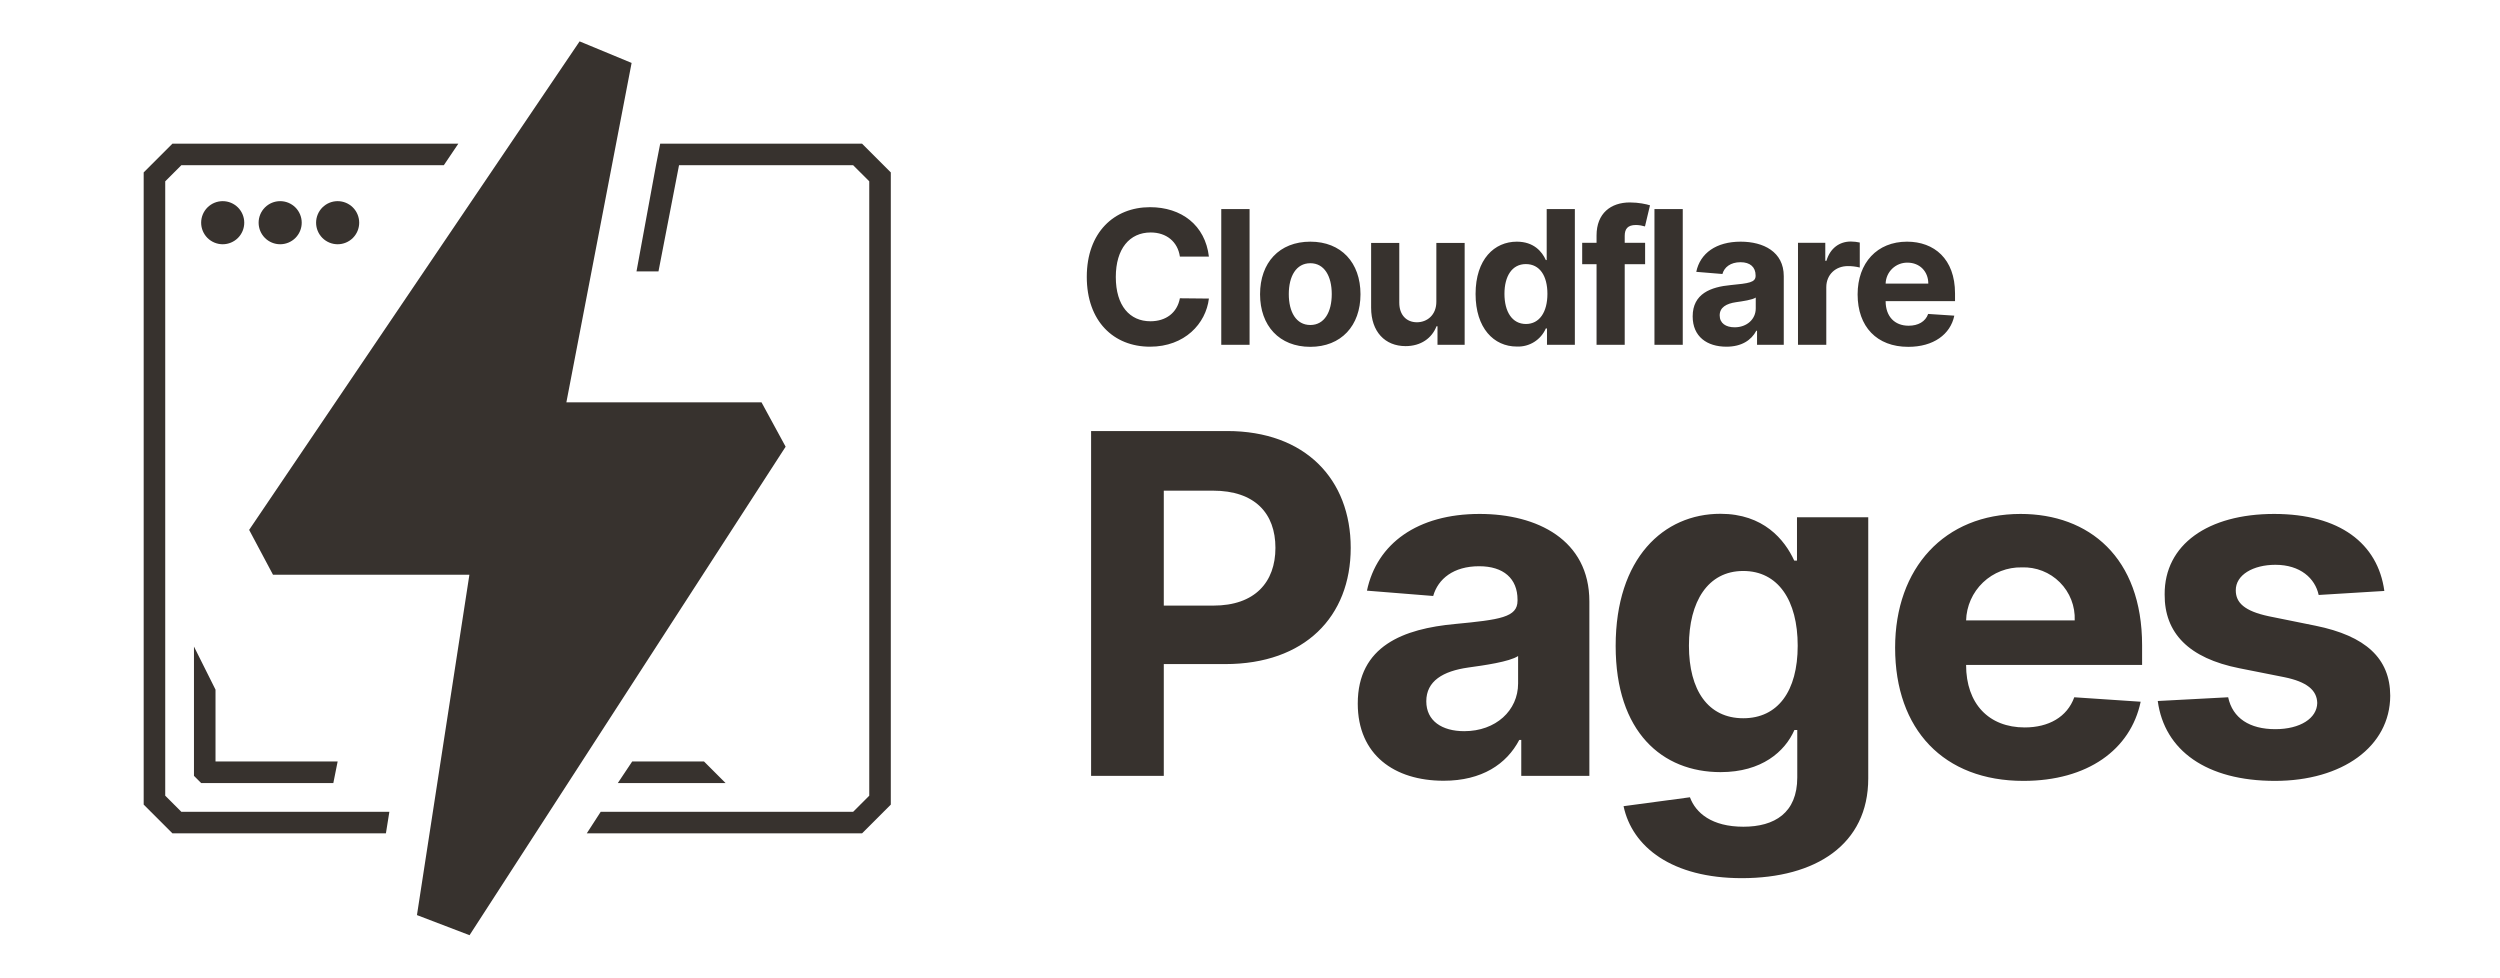
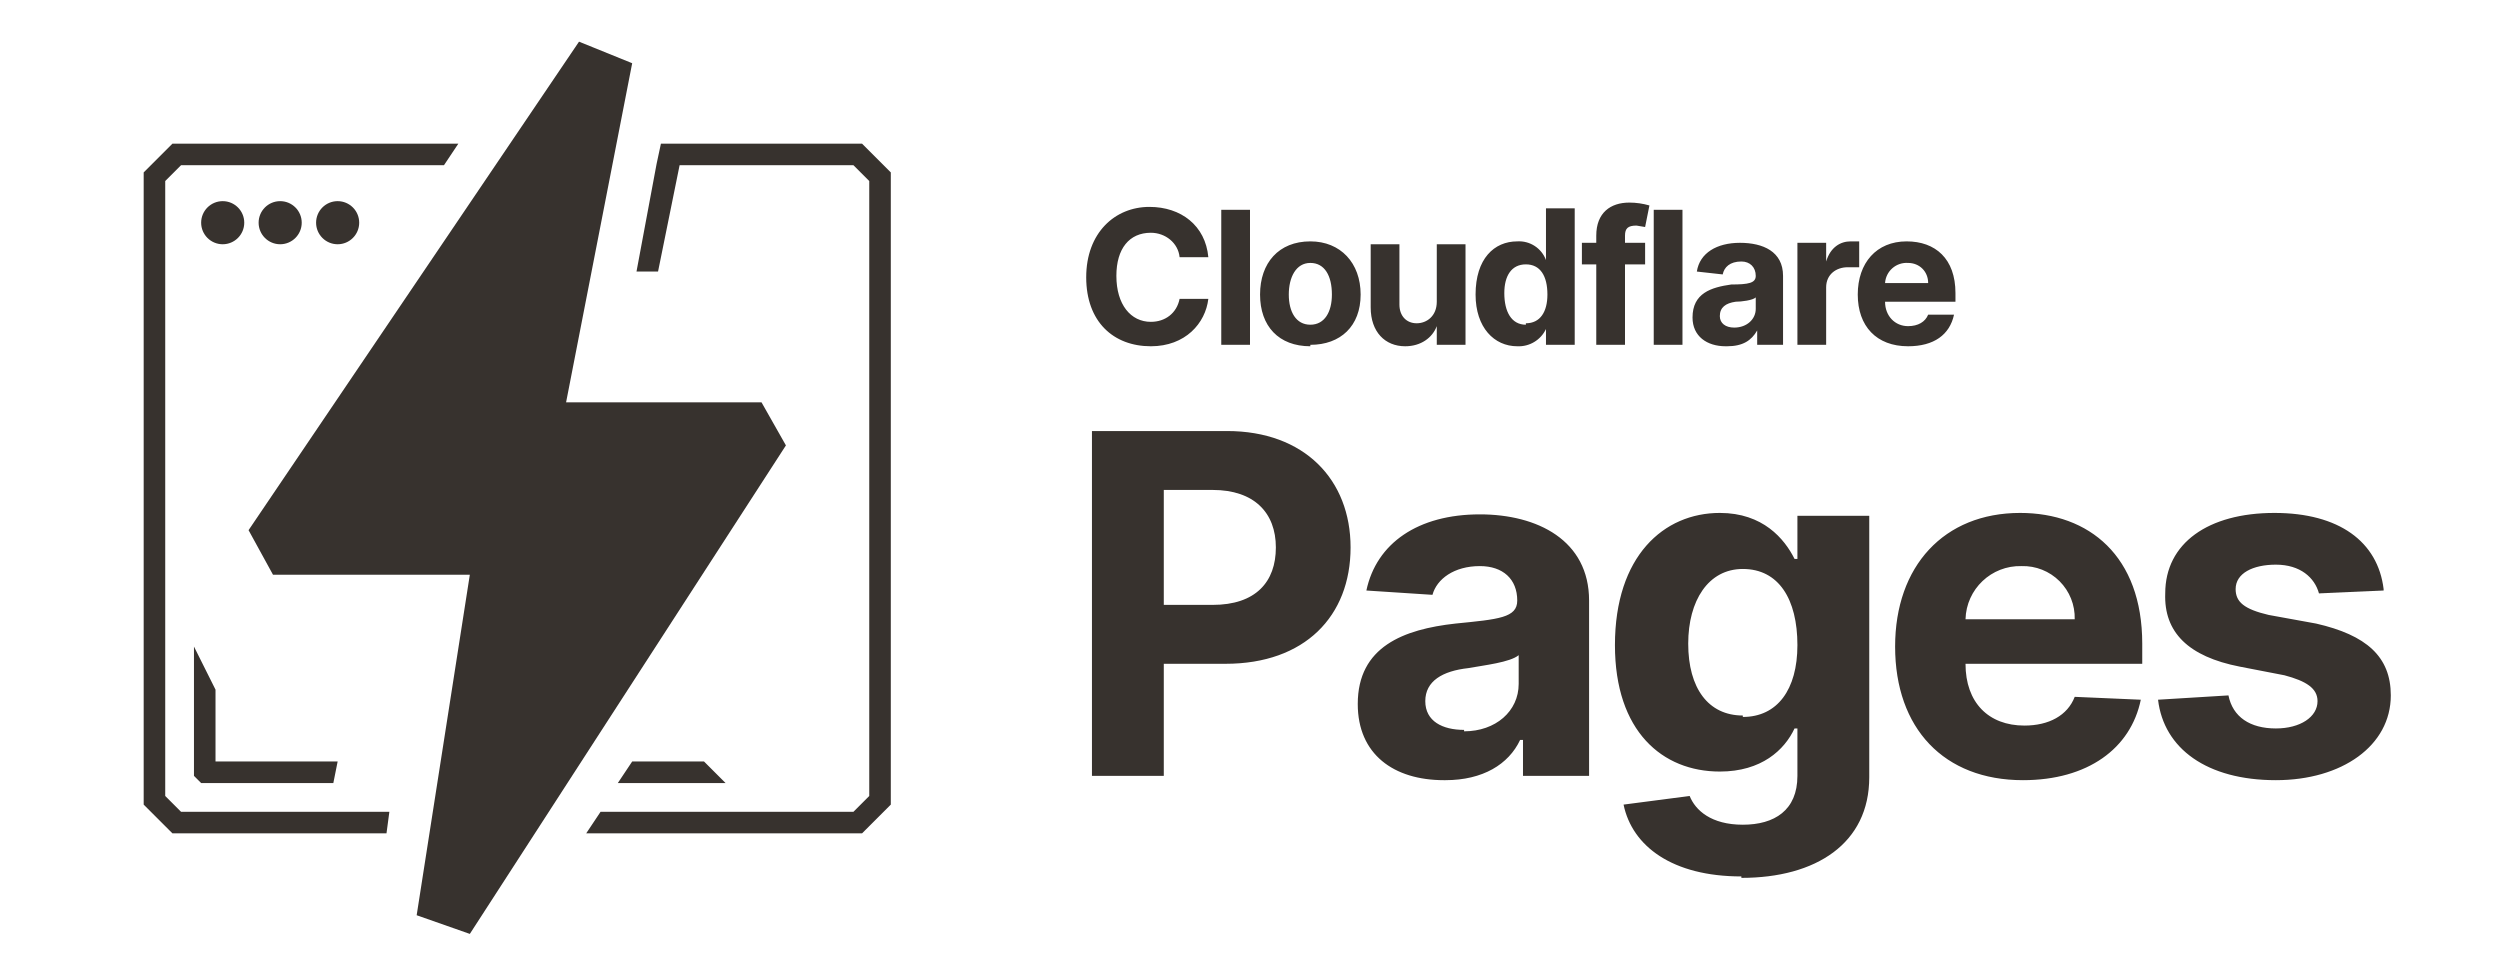
- <svg xmlns="http://www.w3.org/2000/svg" width="174" height="68" viewBox="0 0 174 68" fill="none">
-   <path d="M75.94 54V30H85.41C90.85 30 94.01 33.36 94.01 38.13C94.01 42.93 90.8 46.22 85.28 46.22H81V54H75.93H75.94ZM81 42.15H84.45C87.35 42.15 88.77 40.51 88.77 38.13C88.77 35.74 87.35 34.15 84.42 34.15H81V42.15V42.15ZM100.48 54.34C97.05 54.34 94.5 52.54 94.5 48.97C94.5 44.95 97.7 43.76 101.27 43.43C104.39 43.13 105.62 42.97 105.62 41.81V41.74C105.62 40.27 104.65 39.41 102.95 39.41C101.16 39.41 100.09 40.29 99.75 41.48L95.14 41.11C95.83 37.83 98.66 35.77 102.98 35.77C106.98 35.77 110.62 37.57 110.62 41.86V54H105.88V51.5H105.74C104.86 53.18 103.14 54.34 100.48 54.34V54.34ZM101.91 50.89C104.11 50.89 105.66 49.45 105.66 47.57V45.66C105.06 46.06 103.28 46.31 102.19 46.46C100.43 46.71 99.27 47.4 99.27 48.81C99.27 50.18 100.37 50.89 101.91 50.89ZM121.23 61.12C116.37 61.12 113.6 58.95 113 56.11L117.62 55.49C118.02 56.58 119.14 57.54 121.34 57.54C123.51 57.54 125.09 56.58 125.09 54.11V50.81H124.89C124.23 52.31 122.62 53.74 119.75 53.74C115.69 53.74 112.45 50.95 112.45 44.96C112.45 38.84 115.79 35.76 119.74 35.76C122.74 35.76 124.21 37.56 124.88 39.02H125.07V36H130.03V54.18C130.03 58.78 126.37 61.12 121.23 61.12V61.12ZM121.33 49.99C123.73 49.99 125.12 48.12 125.12 44.94C125.12 41.79 123.76 39.74 121.33 39.74C118.86 39.74 117.55 41.88 117.55 44.94C117.55 48.04 118.88 49.99 121.33 49.99ZM140.83 54.35C135.29 54.35 131.9 50.79 131.9 45.08C131.9 39.53 135.34 35.77 140.63 35.77C145.39 35.77 149.09 38.79 149.09 44.91V46.28H136.84C136.84 48.98 138.42 50.63 140.92 50.63C142.58 50.63 143.87 49.91 144.37 48.53L148.99 48.84C148.29 52.18 145.29 54.35 140.83 54.35V54.35ZM136.83 43.18H144.4C144.419 42.691 144.338 42.203 144.16 41.747C143.982 41.291 143.712 40.877 143.366 40.531C143.021 40.184 142.607 39.913 142.152 39.734C141.696 39.555 141.209 39.472 140.72 39.49C139.715 39.468 138.743 39.846 138.016 40.539C137.289 41.233 136.866 42.186 136.84 43.19L136.83 43.18ZM165.95 41.13L161.38 41.41C161.13 40.25 160.1 39.31 158.37 39.31C156.82 39.31 155.6 40.01 155.61 41.09C155.61 41.95 156.22 42.53 157.9 42.89L161.16 43.55C164.65 44.26 166.35 45.82 166.36 48.42C166.35 51.97 163.01 54.35 158.34 54.35C153.57 54.35 150.64 52.23 150.18 48.79L155.08 48.53C155.39 49.99 156.58 50.75 158.36 50.75C160.1 50.75 161.26 49.99 161.28 48.93C161.26 48.03 160.55 47.45 158.98 47.13L155.86 46.51C152.34 45.81 150.64 44.06 150.66 41.37C150.64 37.9 153.68 35.77 158.28 35.77C162.83 35.77 165.5 37.82 165.95 41.13V41.13Z" fill="#37322e" />
-   <path d="M84.14 17.86H82.12C81.97 16.82 81.18 16.18 80.09 16.18C78.62 16.18 77.66 17.31 77.66 19.28C77.66 21.29 78.64 22.36 80.07 22.36C81.14 22.36 81.93 21.78 82.12 20.76L84.14 20.78C83.93 22.52 82.46 24.13 80.04 24.13C77.51 24.13 75.64 22.36 75.64 19.27C75.64 16.18 77.54 14.42 80.04 14.42C82.23 14.42 83.88 15.67 84.14 17.86V17.86ZM86.97 14.55V24H85V14.55H86.97V14.55ZM91.2 24.14C89.04 24.14 87.7 22.67 87.7 20.48C87.7 18.28 89.04 16.82 91.2 16.82C93.35 16.82 94.69 18.28 94.69 20.48C94.69 22.67 93.35 24.14 91.19 24.14H91.2ZM91.2 22.62C92.18 22.62 92.69 21.71 92.69 20.47C92.69 19.23 92.18 18.32 91.2 18.32C90.21 18.32 89.7 19.23 89.7 20.47C89.7 21.71 90.21 22.62 91.2 22.62ZM99.97 20.98V16.91H101.94V24H100.05V22.71H99.98C99.66 23.54 98.89 24.09 97.83 24.09C96.4 24.09 95.43 23.09 95.43 21.42V16.91H97.39V21.07C97.39 21.91 97.88 22.43 98.62 22.43C99.32 22.43 99.98 21.93 99.97 20.98V20.98ZM105.57 24.12C103.97 24.12 102.7 22.84 102.7 20.46C102.7 18.03 104.02 16.82 105.57 16.82C106.76 16.82 107.33 17.52 107.59 18.1H107.65V14.55H109.61V24H107.67V22.86H107.59C107.421 23.248 107.138 23.576 106.78 23.801C106.421 24.026 106.003 24.137 105.58 24.12H105.57ZM106.2 22.55C107.15 22.55 107.7 21.72 107.7 20.45C107.7 19.19 107.16 18.38 106.2 18.38C105.23 18.38 104.71 19.23 104.71 20.45C104.71 21.69 105.24 22.55 106.21 22.55H106.2ZM114.5 16.91V18.39H113.08V24H111.12V18.39H110.12V16.9H111.12V16.39C111.12 14.84 112.12 14.09 113.44 14.09C114.05 14.09 114.59 14.21 114.84 14.29L114.49 15.76C114.33 15.71 114.09 15.66 113.86 15.66C113.28 15.66 113.08 15.94 113.08 16.42V16.9H114.49L114.5 16.91ZM117.12 14.55V24H115.15V14.55H117.12ZM120.16 24.13C118.81 24.13 117.81 23.43 117.81 22.02C117.81 20.44 119.07 19.97 120.47 19.84C121.71 19.72 122.19 19.66 122.19 19.2V19.17C122.19 18.59 121.81 18.25 121.14 18.25C120.44 18.25 120.01 18.6 119.88 19.07L118.06 18.92C118.33 17.62 119.45 16.82 121.15 16.82C122.73 16.82 124.15 17.52 124.15 19.22V24H122.29V23.02H122.24C121.89 23.68 121.21 24.13 120.16 24.13V24.13ZM120.73 22.78C121.59 22.78 122.2 22.21 122.2 21.47V20.71C121.97 20.87 121.27 20.97 120.84 21.03C120.14 21.13 119.69 21.4 119.69 21.95C119.69 22.5 120.12 22.78 120.73 22.78ZM125.14 24V16.9H127.04V18.15H127.12C127.38 17.27 128.03 16.81 128.82 16.81C129.02 16.81 129.27 16.84 129.44 16.88V18.62C129.168 18.552 128.889 18.518 128.61 18.52C127.75 18.52 127.11 19.12 127.11 19.99V24H125.14ZM132.81 24.14C130.63 24.14 129.29 22.74 129.29 20.49C129.29 18.29 130.65 16.82 132.73 16.82C134.61 16.82 136.07 18.01 136.07 20.42V20.96H131.24C131.24 22.02 131.86 22.67 132.84 22.67C133.5 22.67 134.01 22.39 134.2 21.85L136.02 21.97C135.75 23.28 134.56 24.14 132.82 24.14H132.81ZM131.24 19.74H134.21C134.21 18.89 133.61 18.28 132.76 18.28C132.365 18.275 131.985 18.425 131.7 18.698C131.416 18.971 131.25 19.346 131.24 19.74V19.74Z" fill="#37322e" />
-   <path d="M45.94 10H60L62 12V56L60 58H40.84L41.81 56.5H59.38L60.5 55.38V12.62L59.38 11.5H47.26L45.83 18.89H44.3L45.67 11.43L45.95 10H45.94ZM12 58L10 56V12L12 10H31.9L30.89 11.5H12.62L11.5 12.62V55.38L12.62 56.5H27.1L26.86 58H12V58ZM15 53H23.5L23.2 54.5H14L13.5 54V45L15 48V53ZM49 53L50.5 54.5H43L44 53H49Z" fill="#37322e" />
-   <path d="M32.67 40H19L17.34 36.88L40.34 2.88L43.96 4.38L39.42 28H53L54.68 31.09L32.68 65.09L29.02 63.69L32.67 40ZM15.5 17C15.102 17 14.721 16.842 14.439 16.561C14.158 16.279 14 15.898 14 15.5C14 15.102 14.158 14.721 14.439 14.439C14.721 14.158 15.102 14 15.5 14C15.898 14 16.279 14.158 16.561 14.439C16.842 14.721 17 15.102 17 15.5C17 15.898 16.842 16.279 16.561 16.561C16.279 16.842 15.898 17 15.5 17V17ZM19.5 17C19.102 17 18.721 16.842 18.439 16.561C18.158 16.279 18 15.898 18 15.5C18 15.102 18.158 14.721 18.439 14.439C18.721 14.158 19.102 14 19.5 14C19.898 14 20.279 14.158 20.561 14.439C20.842 14.721 21 15.102 21 15.5C21 15.898 20.842 16.279 20.561 16.561C20.279 16.842 19.898 17 19.5 17V17ZM23.5 17C23.102 17 22.721 16.842 22.439 16.561C22.158 16.279 22 15.898 22 15.5C22 15.102 22.158 14.721 22.439 14.439C22.721 14.158 23.102 14 23.5 14C23.898 14 24.279 14.158 24.561 14.439C24.842 14.721 25 15.102 25 15.5C25 15.898 24.842 16.279 24.561 16.561C24.279 16.842 23.898 17 23.5 17V17Z" fill="#37322e" />
+ <svg xmlns="http://www.w3.org/2000/svg" fill="none" viewBox="0 0 174 68">
+   <path d="M76 54V30h9.4c5.4 0 8.6 3.4 8.6 8.1 0 4.8-3.2 8.1-8.7 8.1H81V54h-5zm5-11.9h3.4c3 0 4.4-1.6 4.4-4s-1.5-4-4.4-4H81v8zm19.5 12.2c-3.5 0-6-1.8-6-5.3 0-4 3.2-5.2 6.8-5.6 3-.3 4.3-.4 4.3-1.6 0-1.5-1-2.4-2.6-2.4-1.8 0-3 .9-3.3 2l-4.6-.3c.7-3.3 3.6-5.3 7.9-5.3 4 0 7.6 1.8 7.6 6V54H106v-2.5h-.2c-.8 1.7-2.6 2.8-5.2 2.8zm1.4-3.4c2.2 0 3.8-1.4 3.8-3.3v-2c-.6.5-2.4.7-3.5.9-1.8.2-3 .9-3 2.3s1.2 2 2.7 2zM121.2 61c-4.8 0-7.6-2.1-8.2-5l4.6-.6c.4 1 1.5 2 3.7 2s3.8-1 3.8-3.4v-3.3h-.2c-.7 1.5-2.3 3-5.2 3-4 0-7.3-2.8-7.3-8.8 0-6.2 3.4-9.2 7.3-9.2 3 0 4.5 1.8 5.2 3.2h.2v-3h5v18.2c0 4.6-3.7 7-8.9 7zm.1-11.1c2.4 0 3.8-1.9 3.8-5 0-3.2-1.3-5.3-3.8-5.3-2.4 0-3.8 2.2-3.8 5.2 0 3.1 1.4 5 3.8 5zm19.5 4.4c-5.5 0-8.9-3.6-8.9-9.3 0-5.6 3.4-9.3 8.7-9.3 4.8 0 8.5 3 8.5 9.1v1.4h-12.3c0 2.7 1.6 4.3 4.1 4.3 1.7 0 3-.7 3.5-2l4.6.2c-.7 3.4-3.7 5.6-8.2 5.6zm-4-11.2h7.6a3.6 3.6 0 00-3.7-3.7 3.8 3.8 0 00-3.9 3.7zm29.1-2l-4.5.2c-.3-1.1-1.3-2-3-2-1.6 0-2.8.6-2.8 1.7 0 .9.6 1.4 2.3 1.8l3.3.6c3.5.8 5.2 2.3 5.2 5 0 3.5-3.4 5.9-8 5.9-4.8 0-7.8-2.2-8.2-5.6l4.9-.3c.3 1.5 1.5 2.3 3.3 2.3 1.7 0 2.9-.8 2.9-1.9 0-.9-.8-1.4-2.3-1.8l-3.1-.6c-3.6-.7-5.3-2.4-5.2-5.1 0-3.5 3-5.6 7.6-5.6 4.5 0 7.2 2 7.6 5.3zM84.1 17.9h-2c-.1-1-1-1.7-2-1.7-1.5 0-2.4 1.1-2.4 3 0 2 1 3.2 2.4 3.2 1 0 1.8-.6 2-1.6h2c-.2 1.7-1.6 3.3-4 3.3-2.6 0-4.5-1.7-4.5-4.8 0-3.1 2-4.9 4.4-4.9 2.2 0 3.9 1.3 4.1 3.5zm2.9-3.3V24h-2v-9.4h2zm4.2 9.5c-2.2 0-3.5-1.4-3.5-3.6s1.3-3.7 3.5-3.7c2.1 0 3.5 1.5 3.5 3.7S93.3 24 91.2 24zm0-1.5c1 0 1.5-.9 1.5-2.1 0-1.3-.5-2.2-1.5-2.2s-1.5 1-1.5 2.2c0 1.2.5 2.1 1.5 2.1zM100 21v-4h2v7h-2v-1.3c-.3.8-1.1 1.4-2.2 1.4-1.4 0-2.4-1-2.4-2.7V17h2v4.2c0 .8.5 1.3 1.2 1.3S100 22 100 21zm5.6 3.1c-1.6 0-2.9-1.3-2.9-3.6 0-2.5 1.3-3.7 2.9-3.7a2 2 0 012 1.3v-3.6h2V24h-2v-1.1a2.1 2.1 0 01-2 1.2zm.6-1.6c1 0 1.5-.8 1.5-2 0-1.3-.5-2.1-1.5-2.1s-1.5.8-1.5 2c0 1.3.5 2.2 1.5 2.2zm8.3-5.6v1.5h-1.4V24h-2v-5.6h-1v-1.5h1v-.5c0-1.6 1-2.3 2.3-2.3a5 5 0 011.4.2l-.3 1.5-.6-.1c-.6 0-.8.2-.8.7v.5h1.4zm2.6-2.3V24h-2v-9.4h2zm3 9.5c-1.3 0-2.3-.7-2.3-2 0-1.7 1.3-2.1 2.7-2.3 1.2 0 1.7-.1 1.7-.6 0-.6-.4-1-1-1-.8 0-1.2.4-1.3.9l-1.8-.2c.2-1.3 1.4-2 3-2s3 .6 3 2.3V24h-1.8v-1c-.4.7-1 1.1-2.1 1.1zm.6-1.3c.9 0 1.5-.6 1.5-1.3v-.8c-.2.2-1 .3-1.4.3-.7.1-1.1.4-1.1 1 0 .5.4.8 1 .8zm4.4 1.2v-7.1h2v1.3c.3-1 1-1.4 1.7-1.4h.6v1.8h-.8c-.8 0-1.5.5-1.5 1.4v4h-2zm7.7.1c-2.2 0-3.5-1.4-3.5-3.6s1.3-3.7 3.4-3.7c2 0 3.4 1.2 3.4 3.6v.6h-4.9c0 1 .7 1.7 1.6 1.7.7 0 1.2-.3 1.4-.8h1.8c-.3 1.4-1.4 2.2-3.2 2.2zm-1.6-4.4h3c0-.8-.6-1.4-1.4-1.4a1.5 1.5 0 00-1.6 1.4zM46 10h14l2 2v44l-2 2H40.8l1-1.5h17.6l1.1-1.1V12.6l-1.1-1.1H47.3l-1.5 7.4h-1.5l1.4-7.5.3-1.4zM12 58l-2-2V12l2-2h19.9l-1 1.5H12.6l-1.1 1.1v42.8l1.1 1.1h14.5l-.2 1.5H12zm3-5h8.5l-.3 1.5H14l-.5-.5v-9l1.5 3v5zm34 0l1.5 1.5H43l1-1.5h5z" fill="#37322e" />
+   <path d="M32.7 40H19l-1.7-3.1 23-34L44 4.4 39.4 28H53l1.7 3-22 34-3.7-1.3L32.7 40zM15.5 17a1.5 1.5 0 110-3 1.5 1.5 0 010 3zm4 0a1.5 1.5 0 110-3 1.5 1.5 0 010 3zm4 0a1.5 1.5 0 110-3 1.5 1.5 0 010 3z" fill="#37322e" />
</svg>
